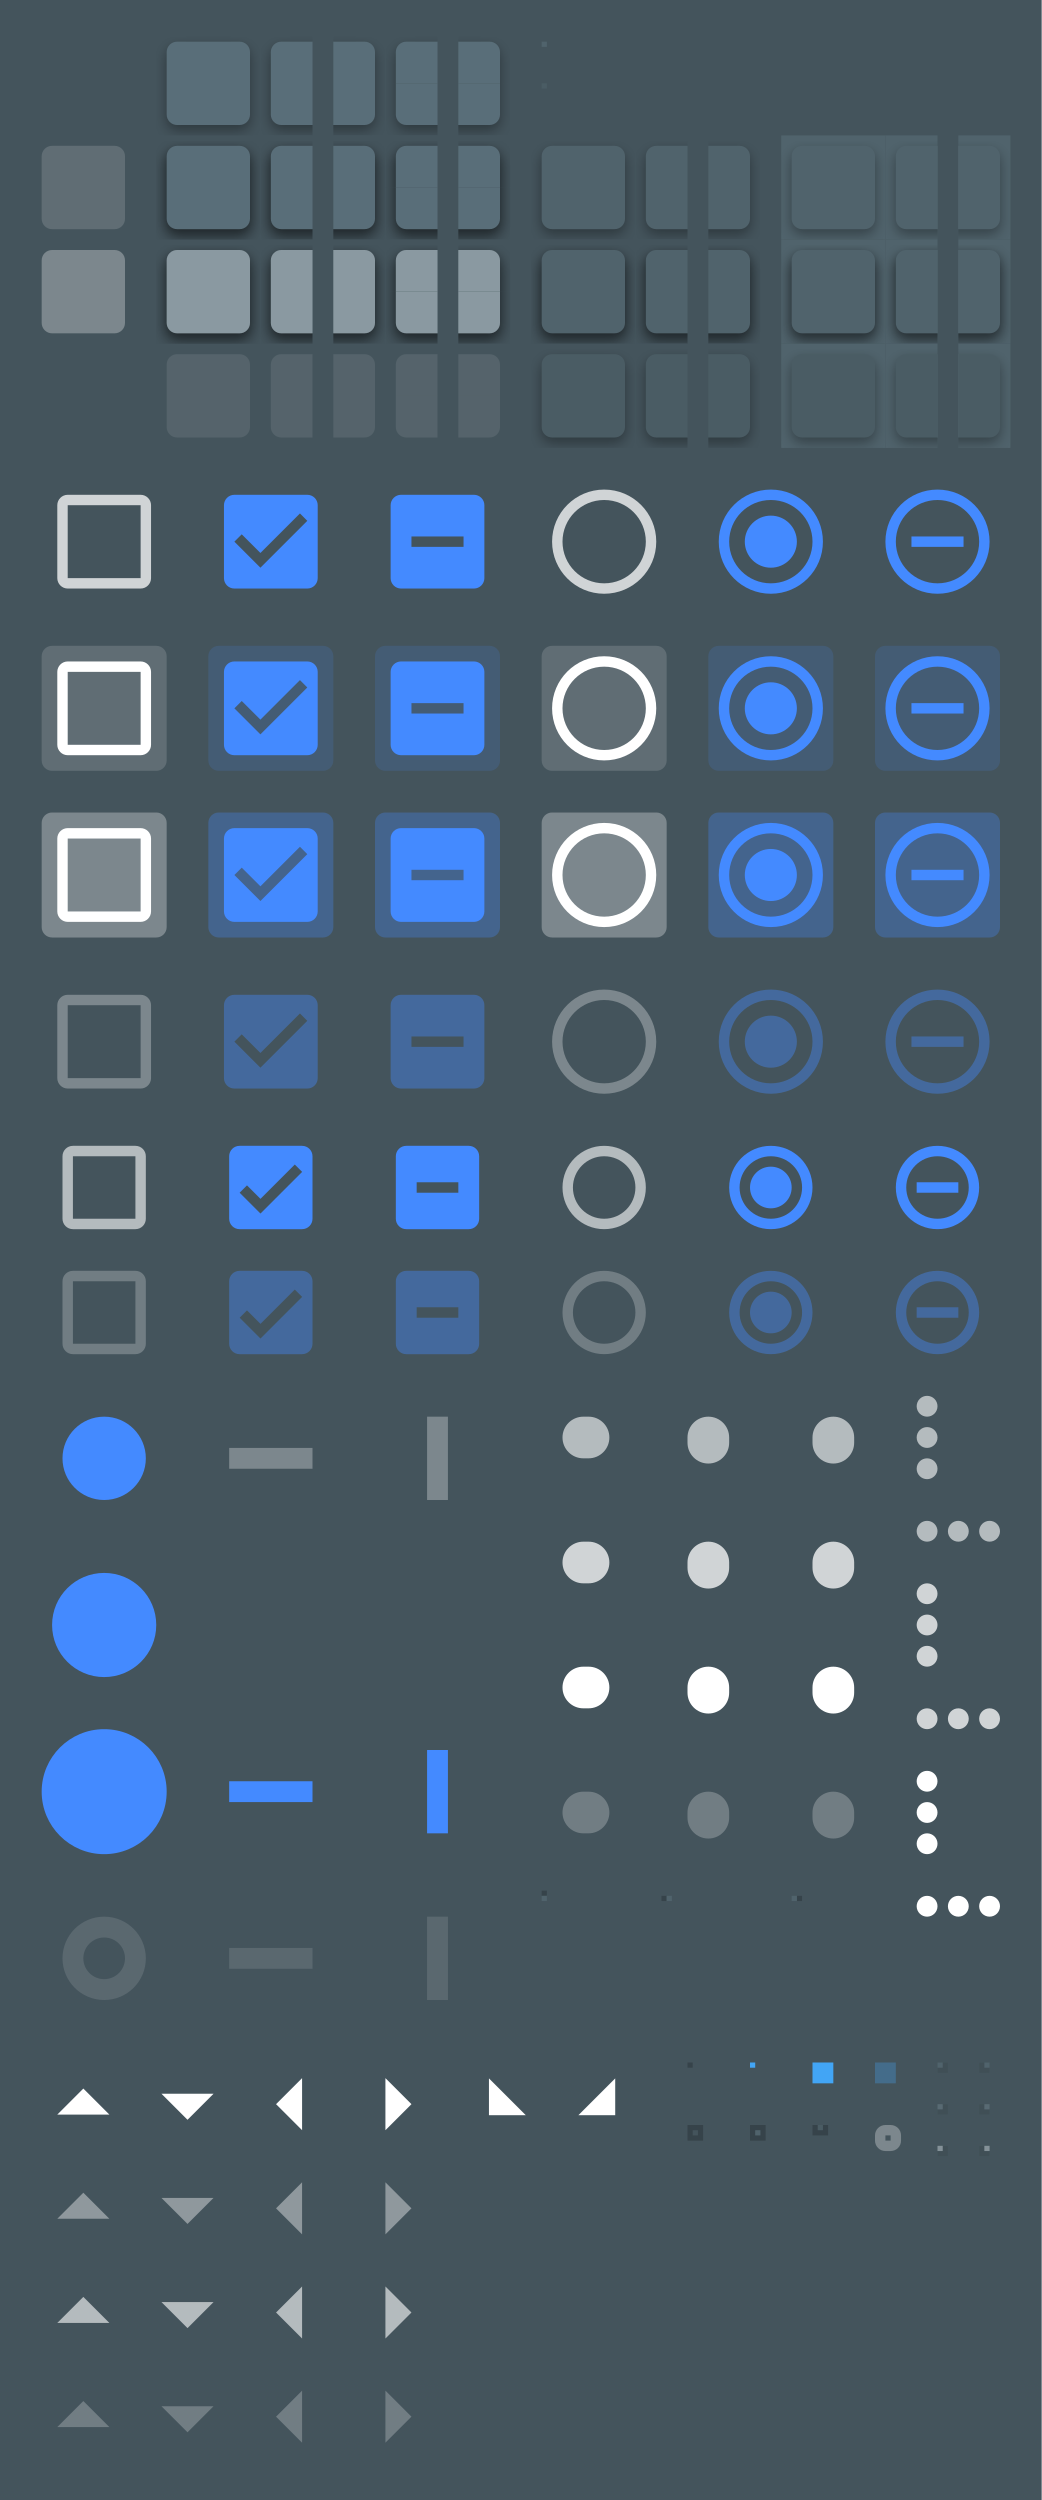
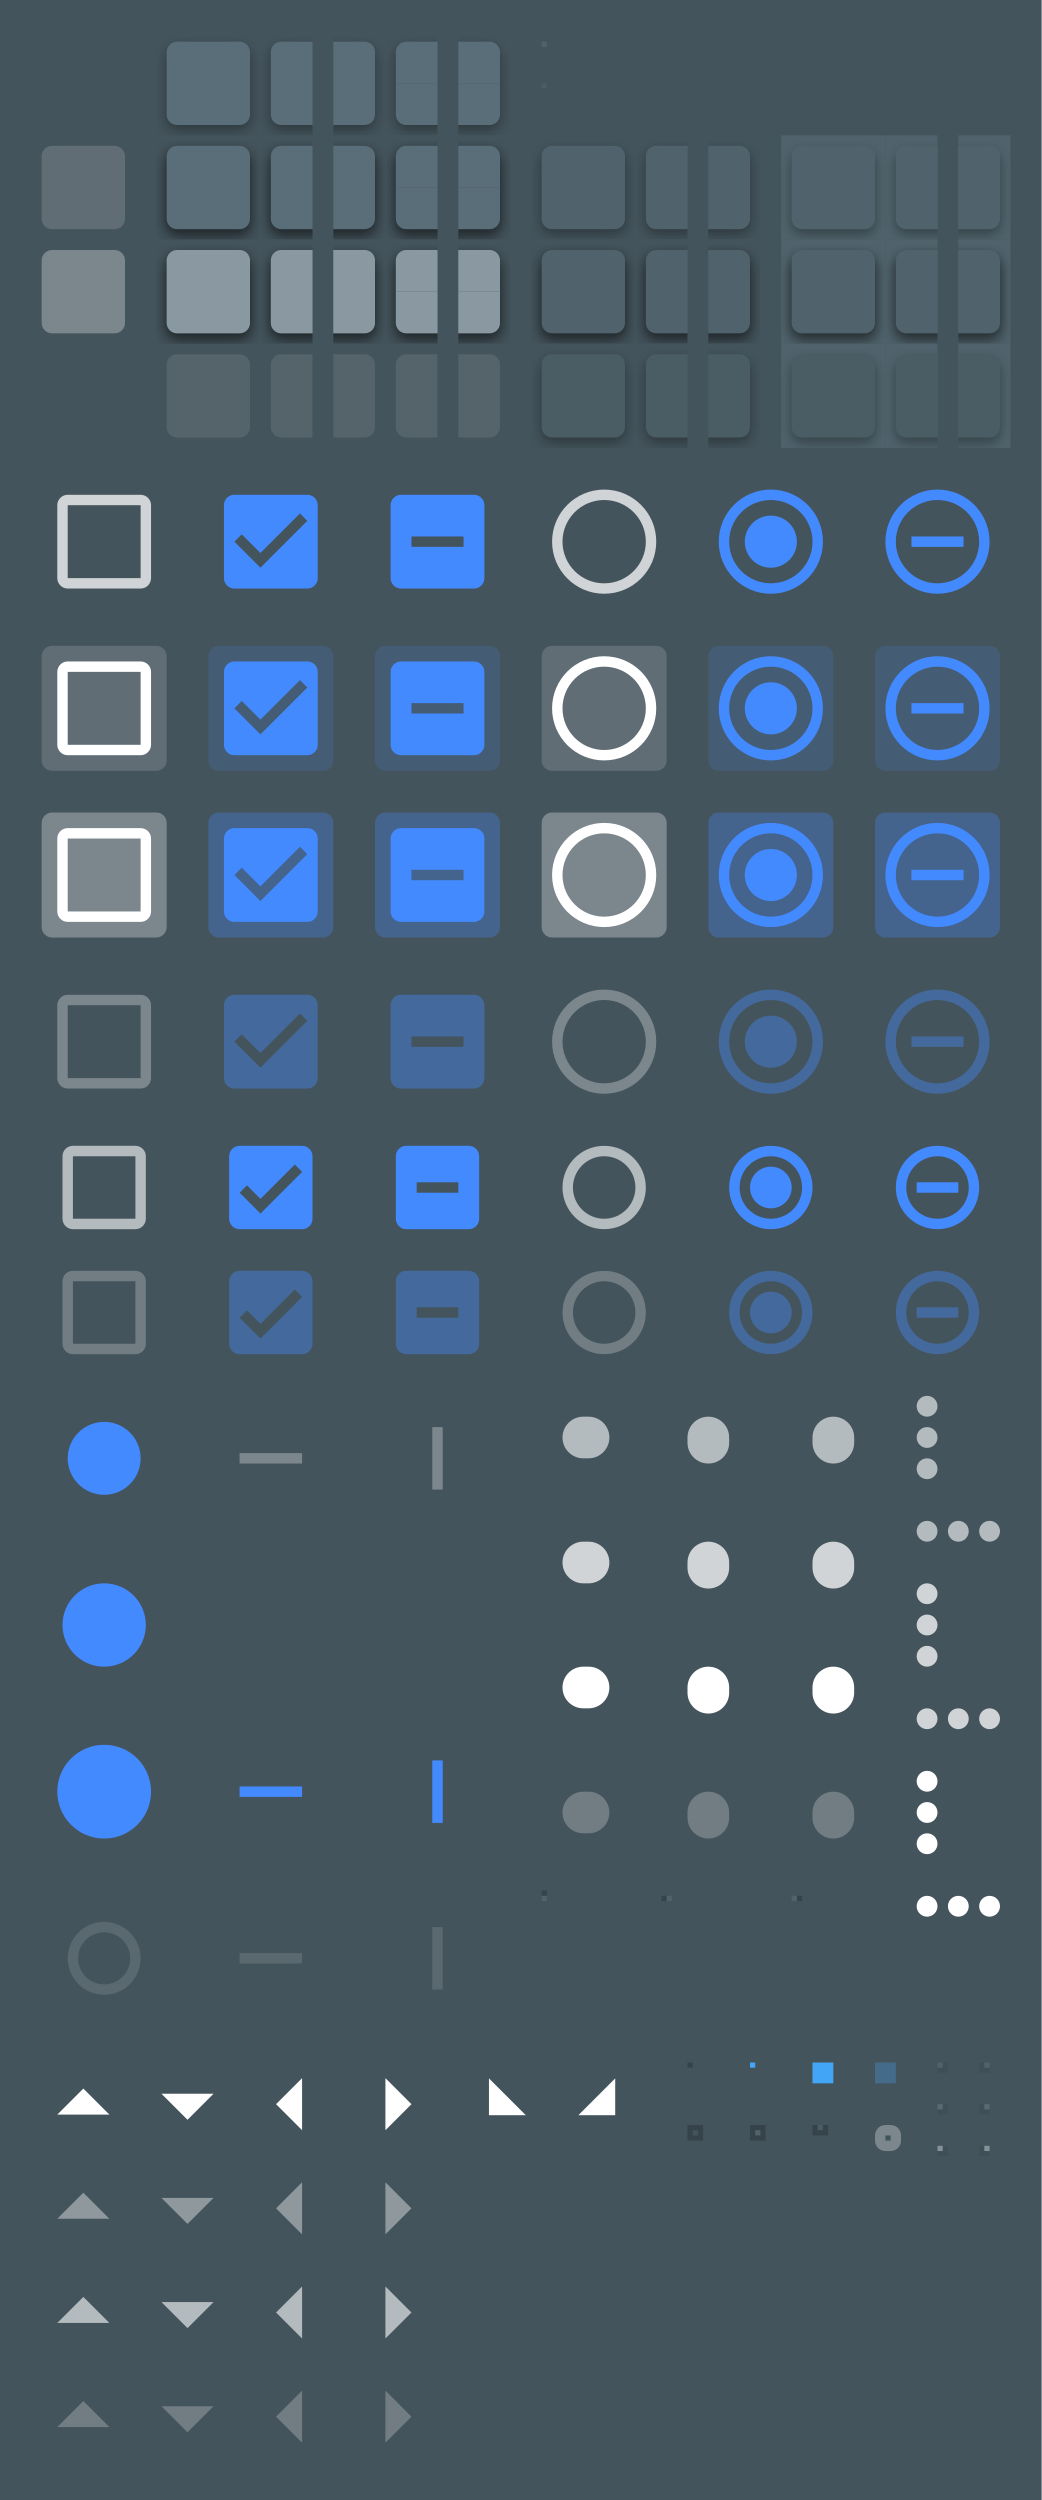
<svg xmlns="http://www.w3.org/2000/svg" xmlns:xlink="http://www.w3.org/1999/xlink" width="200" height="480" viewBox="0 0 200 480">
  <rect width="200" height="480" fill="url(#color-bg)" />
  <defs>
    <filter id="1" color-interpolation-filters="sRGB" x="0" y="0" width="1" height="1">
      <feFlood flood-color="#000000" flood-opacity="0.12" result="flood" />
      <feComposite operator="in" in="flood" in2="SourceGraphic" result="composite1" />
      <feGaussianBlur stdDeviation="1.5" in="composite1" result="blur" />
      <feOffset dx="0" dy="1" result="offset" />
      <feComposite in="SourceGraphic" in2="offset" result="fbSourceGraphic" />
      <feFlood flood-color="#000000" flood-opacity="0.24" in="fbSourceGraphic" result="flood" />
      <feComposite operator="in" in="flood" in2="fbSourceGraphic" result="composite1" />
      <feGaussianBlur stdDeviation="1" in="composite1" result="blur" />
      <feOffset dx="0" dy="1" result="offset" />
      <feComposite in="fbSourceGraphic" in2="offset" result="composite2" />
    </filter>
    <linearGradient id="color-fg">
      <stop stop-color="#FFFFFF" />
    </linearGradient>
    <linearGradient id="color-primary">
      <stop stop-color="#42A5F5" />
    </linearGradient>
    <linearGradient id="color-accent">
      <stop stop-color="#448aff" />
    </linearGradient>
    <linearGradient id="color-bg">
      <stop stop-color="#44545c" />
    </linearGradient>
    <linearGradient id="color-bg-lighter">
      <stop stop-color="#596e79" />
    </linearGradient>
    <linearGradient id="color-base">
      <stop stop-color="#50636c" />
    </linearGradient>
    <linearGradient id="color-base-alt">
      <stop stop-color="#4a5c64" />
    </linearGradient>
    <linearGradient id="color-border">
      <stop stop-color="#000000" stop-opacity="0.2" />
    </linearGradient>
    <rect id="1x1" width="1" height="1" />
    <rect id="2x2" width="2" height="2" />
    <rect id="4x4" width="4" height="4" />
    <rect id="16x16" width="16" height="16" opacity="0" />
    <rect id="17x17" width="17" height="17" opacity="0" />
    <rect id="24x24" width="24" height="24" opacity="0" />
    <clipPath id="left">
      <rect width="10" height="20" x="-2" y="-2" />
    </clipPath>
    <clipPath id="right">
      <rect width="10" height="20" x="8" y="-2" />
    </clipPath>
    <clipPath id="left-top">
      <rect width="10" height="10" x="-2" y="-2" />
    </clipPath>
    <clipPath id="left-bottom">
      <rect width="10" height="10" x="-2" y="8" />
    </clipPath>
    <clipPath id="right-top">
      <rect width="10" height="10" x="8" y="-2" />
    </clipPath>
    <clipPath id="right-bottom">
      <rect width="10" height="10" x="8" y="8" />
    </clipPath>
    <g id="base-box">
      <rect width="20" height="20" x="-2" y="-2" opacity="0" />
      <rect width="16" height="16" rx="2" ry="2" />
    </g>
    <use xlink:href="#base-box" id="base-flat-button" fill="url(#color-fg)" opacity="0" />
    <use xlink:href="#base-box" id="base-flat-button-hover" fill="url(#color-fg)" opacity="0.15" />
    <use xlink:href="#base-box" id="base-flat-button-active" fill="url(#color-fg)" opacity="0.3" />
    <use xlink:href="#base-box" id="base-flat-button-insensitive" fill="url(#color-fg)" opacity="0" />
    <use xlink:href="#base-box" id="base-button" fill="url(#color-bg-lighter)" filter="url(#1)" />
    <use xlink:href="#base-button" id="base-button-hover" filter="url(#1)" />
    <g id="base-button-active">
      <use xlink:href="#base-button-hover" />
      <use xlink:href="#base-flat-button-active" />
    </g>
    <use xlink:href="#base-flat-button-active" id="base-button-insensitive" opacity="0.3" />
    <use xlink:href="#1x1" id="base-entry-background" fill="url(#color-base)" />
    <use xlink:href="#1x1" id="base-entry-background-insensitive" fill="url(#color-base-alt)" />
    <use xlink:href="#base-box" id="base-entry-box" fill="url(#color-base)" filter="url(#1)" />
    <use xlink:href="#base-entry-box" id="base-entry-box-active" filter="url(#1)" />
    <use xlink:href="#base-box" id="base-entry-box-insensitive" fill="url(#color-base-alt)" filter="url(#1)" />
    <rect id="background-fill" width="20" height="20" x="-2" y="-2" fill="url(#color-bg)" />
    <g id="base-entry">
      <use xlink:href="#background-fill" />
      <use xlink:href="#base-entry-box" />
    </g>
    <g id="base-entry-active">
      <use xlink:href="#background-fill" />
      <use xlink:href="#base-entry-box-active" />
    </g>
    <g id="base-entry-insensitive">
      <use xlink:href="#background-fill" />
      <use xlink:href="#base-entry-box-insensitive" />
    </g>
    <rect id="notebook-background-fill" width="20" height="20" x="-2" y="-2" fill="url(#color-base)" />
    <g id="base-notebook-entry">
      <use xlink:href="#notebook-background-fill" />
      <use xlink:href="#base-entry-box" />
    </g>
    <g id="base-notebook-entry-active">
      <use xlink:href="#notebook-background-fill" />
      <use xlink:href="#base-entry-box-active" />
    </g>
    <g id="base-notebook-entry-insensitive">
      <use xlink:href="#notebook-background-fill" />
      <use xlink:href="#base-entry-box-insensitive" />
    </g>
    <use clip-path="url(#left)" xlink:href="#base-button" id="base-combo-rtl-button" />
    <use clip-path="url(#left)" xlink:href="#base-button-hover" id="base-combo-rtl-button-hover" />
    <use clip-path="url(#left)" xlink:href="#base-button-active" id="base-combo-rtl-button-active" />
    <use clip-path="url(#left)" xlink:href="#base-button-insensitive" id="base-combo-rtl-button-insensitive" />
    <use clip-path="url(#right)" xlink:href="#base-button" id="base-combo-ltr-button" />
    <use clip-path="url(#right)" xlink:href="#base-button-hover" id="base-combo-ltr-button-hover" />
    <use clip-path="url(#right)" xlink:href="#base-button-active" id="base-combo-ltr-button-active" />
    <use clip-path="url(#right)" xlink:href="#base-button-insensitive" id="base-combo-ltr-button-insensitive" />
    <use clip-path="url(#left-top)" xlink:href="#base-button" id="base-spin-rtl-up" />
    <use clip-path="url(#left-top)" xlink:href="#base-button-hover" id="base-spin-rtl-up-hover" />
    <use clip-path="url(#left-top)" xlink:href="#base-button-active" id="base-spin-rtl-up-active" />
    <use clip-path="url(#left-top)" xlink:href="#base-button-insensitive" id="base-spin-rtl-up-insensitive" />
    <use clip-path="url(#left-bottom)" xlink:href="#base-button" id="base-spin-rtl-down" />
    <use clip-path="url(#left-bottom)" xlink:href="#base-button-hover" id="base-spin-rtl-down-hover" />
    <use clip-path="url(#left-bottom)" xlink:href="#base-button-active" id="base-spin-rtl-down-active" />
    <use clip-path="url(#left-bottom)" xlink:href="#base-button-insensitive" id="base-spin-rtl-down-insensitive" />
    <use clip-path="url(#right-top)" xlink:href="#base-button" id="base-spin-ltr-up" />
    <use clip-path="url(#right-top)" xlink:href="#base-button-hover" id="base-spin-ltr-up-hover" />
    <use clip-path="url(#right-top)" xlink:href="#base-button-active" id="base-spin-ltr-up-active" />
    <use clip-path="url(#right-top)" xlink:href="#base-button-insensitive" id="base-spin-ltr-up-insensitive" />
    <use clip-path="url(#right-bottom)" xlink:href="#base-button" id="base-spin-ltr-down" />
    <use clip-path="url(#right-bottom)" xlink:href="#base-button-hover" id="base-spin-ltr-down-hover" />
    <use clip-path="url(#right-bottom)" xlink:href="#base-button-active" id="base-spin-ltr-down-active" />
    <use clip-path="url(#right-bottom)" xlink:href="#base-button-insensitive" id="base-spin-ltr-down-insensitive" />
    <use clip-path="url(#left)" xlink:href="#base-entry" id="base-combo-ltr-entry" />
    <use clip-path="url(#left)" xlink:href="#base-entry-active" id="base-combo-ltr-entry-active" />
    <use clip-path="url(#left)" xlink:href="#base-entry-insensitive" id="base-combo-ltr-entry-insensitive" />
    <use clip-path="url(#right)" xlink:href="#base-entry" id="base-combo-rtl-entry" />
    <use clip-path="url(#right)" xlink:href="#base-entry-active" id="base-combo-rtl-entry-active" />
    <use clip-path="url(#right)" xlink:href="#base-entry-insensitive" id="base-combo-rtl-entry-insensitive" />
    <use clip-path="url(#left)" xlink:href="#base-notebook-entry" id="base-notebook-combo-ltr-entry" />
    <use clip-path="url(#left)" xlink:href="#base-notebook-entry-active" id="base-notebook-combo-ltr-entry-active" />
    <use clip-path="url(#left)" xlink:href="#base-notebook-entry-insensitive" id="base-notebook-combo-ltr-entry-insensitive" />
    <use clip-path="url(#right)" xlink:href="#base-notebook-entry" id="base-notebook-combo-rtl-entry" />
    <use clip-path="url(#right)" xlink:href="#base-notebook-entry-active" id="base-notebook-combo-rtl-entry-active" />
    <use clip-path="url(#right)" xlink:href="#base-notebook-entry-insensitive" id="base-notebook-combo-rtl-entry-insensitive" />
    <path id="checkbox-unchecked-path" d="M19 5v14H5V5h14m0-2H5c-1.1 0-2 .9-2 2v14c0 1.1.9 2 2 2h14c1.1 0 2-.9 2-2V5c0-1.1-.9-2-2-2z" />
    <path id="checkbox-checked-path" d="M19 3H5c-1.11 0-2 .9-2 2v14c0 1.1.89 2 2 2h14c1.11 0 2-.9 2-2V5c0-1.1-.89-2-2-2zm-9 14l-5-5 1.41-1.41L10 14.17l7.59-7.59L19 8l-9 9z" />
    <path id="checkbox-mixed-path" d="M19 3H5c-1.1 0-2 .9-2 2v14c0 1.1.9 2 2 2h14c1.1 0 2-.9 2-2V5c0-1.1-.9-2-2-2zm-2 10H7v-2h10v2z" />
    <path id="radio-unchecked-path" d="M12 2C6.48 2 2 6.48 2 12s4.48 10 10 10 10-4.48 10-10S17.52 2 12 2zm0 18c-4.42 0-8-3.58-8-8s3.58-8 8-8 8 3.58 8 8-3.58 8-8 8z" />
    <path id="radio-checked-path" d="M12 7c-2.76 0-5 2.24-5 5s2.24 5 5 5 5-2.24 5-5-2.24-5-5-5zm0-5C6.48 2 2 6.48 2 12s4.48 10 10 10 10-4.48 10-10S17.52 2 12 2zm0 18c-4.42 0-8-3.58-8-8s3.58-8 8-8 8 3.58 8 8-3.58 8-8 8z" />
    <path id="radio-mixed-path" d="m12 2c-5.52 0-10 4.48-10 10s4.48 10 10 10 10-4.48 10-10-4.48-10-10-10zm0 2c4.42 0 8 3.58 8 8s-3.58 8-8 8-8-3.58-8-8 3.58-8 8-8zm-5 7v2h10v-2h-10z" />
    <path id="menu-checkbox-unchecked-path" d="m2 0a2 2 0 0 0 -2 2v12a2 2 0 0 0 2 2h12a2 2 0 0 0 2 -2v-12a2 2 0 0 0 -2 -2h-12zm0 2h12v12h-12v-12z" />
    <path id="menu-checkbox-checked-path" d="m2 0a2 2 0 0 0 -2 2v12a2 2 0 0 0 2 2h12a2 2 0 0 0 2 -2v-12a2 2 0 0 0 -2 -2h-12zm10.6 3.59l1.41 1.41-8 8-4-4 1.41-1.41 2.59 2.59 6.59-6.59z" />
    <path id="menu-checkbox-mixed-path" d="m2 0a2 2 0 0 0 -2 2v12a2 2 0 0 0 2 2h12a2 2 0 0 0 2 -2v-12a2 2 0 0 0 -2 -2h-12zm2 7h8v2h-8v-2z" />
    <path id="menu-radio-unchecked-path" d="m8 0a8 8 0 0 0 -8 8 8 8 0 0 0 8 8 8 8 0 0 0 8 -8 8 8 0 0 0 -8 -8zm0 2a6 6 0 0 1 6 6 6 6 0 0 1 -6 6 6 6 0 0 1 -6 -6 6 6 0 0 1 6 -6z" />
    <path id="menu-radio-checked-path" d="m8 0a8 8 0 0 0 -8 8 8 8 0 0 0 8 8 8 8 0 0 0 8 -8 8 8 0 0 0 -8 -8zm0 2a6 6 0 0 1 6 6 6 6 0 0 1 -6 6 6 6 0 0 1 -6 -6 6 6 0 0 1 6 -6zm0 2a4 4 0 0 0 -4 4 4 4 0 0 0 4 4 4 4 0 0 0 4 -4 4 4 0 0 0 -4 -4z" />
    <path id="menu-radio-mixed-path" d="m8 0a8 8 0 0 0 -8 8 8 8 0 0 0 8 8 8 8 0 0 0 8 -8 8 8 0 0 0 -8 -8zm0 2a6 6 0 0 1 6 6 6 6 0 0 1 -6 6 6 6 0 0 1 -6 -6 6 6 0 0 1 6 -6zm-4 5v2h8v-2h-8z" />
    <rect id="button-fill" width="24" height="24" rx="2" ry="2" />
    <g id="base-checkbox-unchecked" fill="url(#color-fg)" opacity="0.75">
      <use xlink:href="#button-fill" opacity="0" />
      <use xlink:href="#checkbox-unchecked-path" />
    </g>
    <g id="base-checkbox-unchecked-hover" fill="url(#color-fg)">
      <use xlink:href="#button-fill" opacity="0.15" />
      <use xlink:href="#checkbox-unchecked-path" />
    </g>
    <g id="base-checkbox-unchecked-active" fill="url(#color-fg)">
      <use xlink:href="#button-fill" opacity="0.3" />
      <use xlink:href="#checkbox-unchecked-path" />
    </g>
    <use xlink:href="#base-checkbox-unchecked" id="base-checkbox-unchecked-insensitive" opacity="0.4" />
    <g id="base-checkbox-checked" fill="url(#color-accent)">
      <use xlink:href="#button-fill" opacity="0" />
      <use xlink:href="#checkbox-checked-path" />
    </g>
    <g id="base-checkbox-checked-hover" fill="url(#color-accent)">
      <use xlink:href="#button-fill" opacity="0.15" />
      <use xlink:href="#checkbox-checked-path" />
    </g>
    <g id="base-checkbox-checked-active" fill="url(#color-accent)">
      <use xlink:href="#button-fill" opacity="0.3" />
      <use xlink:href="#checkbox-checked-path" />
    </g>
    <use xlink:href="#base-checkbox-checked" id="base-checkbox-checked-insensitive" opacity="0.4" />
    <g id="base-checkbox-mixed" fill="url(#color-accent)">
      <use xlink:href="#button-fill" opacity="0" />
      <use xlink:href="#checkbox-mixed-path" />
    </g>
    <g id="base-checkbox-mixed-hover" fill="url(#color-accent)">
      <use xlink:href="#button-fill" opacity="0.15" />
      <use xlink:href="#checkbox-mixed-path" />
    </g>
    <g id="base-checkbox-mixed-active" fill="url(#color-accent)">
      <use xlink:href="#button-fill" opacity="0.3" />
      <use xlink:href="#checkbox-mixed-path" />
    </g>
    <use xlink:href="#base-checkbox-mixed" id="base-checkbox-mixed-insensitive" opacity="0.4" />
    <g id="base-radio-unchecked" fill="url(#color-fg)" opacity="0.75">
      <use xlink:href="#button-fill" opacity="0" />
      <use xlink:href="#radio-unchecked-path" />
    </g>
    <g id="base-radio-unchecked-hover" fill="url(#color-fg)">
      <use xlink:href="#button-fill" opacity="0.15" />
      <use xlink:href="#radio-unchecked-path" />
    </g>
    <g id="base-radio-unchecked-active" fill="url(#color-fg)">
      <use xlink:href="#button-fill" opacity="0.3" />
      <use xlink:href="#radio-unchecked-path" />
    </g>
    <use xlink:href="#base-radio-unchecked" id="base-radio-unchecked-insensitive" opacity="0.4" />
    <g id="base-radio-checked" fill="url(#color-accent)">
      <use xlink:href="#button-fill" opacity="0" />
      <use xlink:href="#radio-checked-path" />
    </g>
    <g id="base-radio-checked-hover" fill="url(#color-accent)">
      <use xlink:href="#button-fill" opacity="0.15" />
      <use xlink:href="#radio-checked-path" />
    </g>
    <g id="base-radio-checked-active" fill="url(#color-accent)">
      <use xlink:href="#button-fill" opacity="0.3" />
      <use xlink:href="#radio-checked-path" />
    </g>
    <use xlink:href="#base-radio-checked" id="base-radio-checked-insensitive" opacity="0.4" />
    <g id="base-radio-mixed" fill="url(#color-accent)">
      <use xlink:href="#button-fill" opacity="0" />
      <use xlink:href="#radio-mixed-path" />
    </g>
    <g id="base-radio-mixed-hover" fill="url(#color-accent)">
      <use xlink:href="#button-fill" opacity="0.15" />
      <use xlink:href="#radio-mixed-path" />
    </g>
    <g id="base-radio-mixed-active" fill="url(#color-accent)">
      <use xlink:href="#button-fill" opacity="0.3" />
      <use xlink:href="#radio-mixed-path" />
    </g>
    <use xlink:href="#base-radio-mixed" id="base-radio-mixed-insensitive" opacity="0.4" />
    <g id="base-menu-checkbox-unchecked" fill="url(#color-fg)" opacity="0.6">
      <use xlink:href="#16x16" />
      <use xlink:href="#menu-checkbox-unchecked-path" />
    </g>
    <use xlink:href="#base-menu-checkbox-unchecked" id="base-menu-checkbox-unchecked-insensitive" opacity="0.4" />
    <g id="base-menu-checkbox-checked" fill="url(#color-accent)">
      <use xlink:href="#16x16" />
      <use xlink:href="#menu-checkbox-checked-path" />
    </g>
    <use xlink:href="#base-menu-checkbox-checked" id="base-menu-checkbox-checked-insensitive" opacity="0.4" />
    <g id="base-menu-checkbox-mixed" fill="url(#color-accent)">
      <use xlink:href="#16x16" />
      <use xlink:href="#menu-checkbox-mixed-path" />
    </g>
    <use xlink:href="#base-menu-checkbox-mixed" id="base-menu-checkbox-mixed-insensitive" opacity="0.4" />
    <g id="base-menu-radio-unchecked" fill="url(#color-fg)" opacity="0.6">
      <use xlink:href="#16x16" />
      <use xlink:href="#menu-radio-unchecked-path" />
    </g>
    <use xlink:href="#base-menu-radio-unchecked" id="base-menu-radio-unchecked-insensitive" opacity="0.4" />
    <g id="base-menu-radio-checked" fill="url(#color-accent)">
      <use xlink:href="#16x16" />
      <use xlink:href="#menu-radio-checked-path" />
    </g>
    <use xlink:href="#base-menu-radio-checked" id="base-menu-radio-checked-insensitive" opacity="0.4" />
    <g id="base-menu-radio-mixed" fill="url(#color-accent)">
      <use xlink:href="#16x16" />
      <use xlink:href="#menu-radio-mixed-path" />
    </g>
    <use xlink:href="#base-menu-radio-mixed" id="base-menu-radio-mixed-insensitive" opacity="0.4" />
-     <circle id="scale-slider-fill" cx="12" cy="12" r="8" />
-     <circle id="scale-slider-stroke" cx="12" cy="12" r="6" fill="none" stroke-width="4" />
-     <use xlink:href="#scale-slider-fill" id="base-scale-slider-fill" fill="url(#color-accent)" />
    <g id="base-scale-slider">
      <use xlink:href="#24x24" />
-       <use xlink:href="#base-scale-slider-fill" />
+       <circle cx="12" cy="12" r="7" fill="url(#color-accent)" />
    </g>
    <g id="base-scale-slider-hover">
      <use xlink:href="#24x24" />
-       <use xlink:href="#base-scale-slider-fill" transform="matrix(1.25,0,0,1.25,-3,-3)" />
+       <circle cx="12" cy="12" r="8" fill="url(#color-accent)" />
    </g>
    <g id="base-scale-slider-active">
      <use xlink:href="#24x24" />
-       <use xlink:href="#base-scale-slider-fill" transform="matrix(1.5,0,0,1.5,-6,-6)" />
+       <circle cx="12" cy="12" r="9" fill="url(#color-accent)" />
    </g>
    <g id="base-scale-slider-insensitive">
      <use xlink:href="#24x24" />
-       <use xlink:href="#scale-slider-fill" fill="url(#color-bg)" />
-       <use xlink:href="#scale-slider-stroke" stroke="url(#color-fg)" opacity="0.12" />
+       <circle cx="12" cy="12" r="7" fill="url(#color-bg)" />
+       <circle cx="12" cy="12" r="6" fill="none" stroke="url(#color-fg)" stroke-width="2" opacity="0.12" />
    </g>
    <g id="base-scale-trough">
      <use xlink:href="#24x24" />
-       <rect width="16" height="4" x="4" y="10" />
+       <rect width="12" height="2" x="6" y="11" />
    </g>
    <use xlink:href="#base-scale-trough" id="base-scale-horz-trough" fill="url(#color-fg)" opacity="0.3" />
    <use xlink:href="#base-scale-trough" id="base-scale-horz-trough-active" fill="url(#color-accent)" />
    <use xlink:href="#base-scale-horz-trough" id="base-scale-horz-trough-insensitive" opacity="0.4" />
    <use xlink:href="#base-scale-horz-trough" id="base-scale-vert-trough" transform="rotate(90,12,12)" />
    <use xlink:href="#base-scale-horz-trough-active" id="base-scale-vert-trough-active" transform="rotate(90,12,12)" />
    <use xlink:href="#base-scale-horz-trough-insensitive" id="base-scale-vert-trough-insensitive" transform="rotate(90,12,12)" />
    <g id="base-scrollbar-slider">
      <use xlink:href="#17x17" y="-1" />
      <rect width="9" height="8" x="4" y="4" rx="4" ry="4" />
    </g>
    <use xlink:href="#base-scrollbar-horz-slider-active" id="base-scrollbar-horz-slider" opacity="0.6" />
    <use xlink:href="#base-scrollbar-horz-slider-active" id="base-scrollbar-horz-slider-hover" opacity="0.75" />
    <use xlink:href="#base-scrollbar-slider" id="base-scrollbar-horz-slider-active" fill="url(#color-fg)" />
    <use xlink:href="#base-scrollbar-horz-slider" id="base-scrollbar-horz-slider-insensitive" opacity="0.4" />
    <g id="base-scrollbar-horz-trough">
      <use xlink:href="#base-border" y="-1" />
      <use xlink:href="#base-entry-background" />
    </g>
    <use xlink:href="#base-scrollbar-horz-slider" id="base-scrollbar-vert-ltr-slider" transform="rotate(-90,8.5,8.5)" />
    <use xlink:href="#base-scrollbar-horz-slider-hover" id="base-scrollbar-vert-ltr-slider-hover" transform="rotate(-90,8.5,8.5)" />
    <use xlink:href="#base-scrollbar-horz-slider-active" id="base-scrollbar-vert-ltr-slider-active" transform="rotate(-90,8.5,8.5)" />
    <use xlink:href="#base-scrollbar-horz-slider-insensitive" id="base-scrollbar-vert-ltr-slider-insensitive" transform="rotate(-90,8.5,8.5)" />
    <use xlink:href="#base-scrollbar-horz-trough" id="base-scrollbar-vert-ltr-trough" transform="rotate(-90,0.5,0.5)" />
    <use xlink:href="#base-scrollbar-horz-slider" id="base-scrollbar-vert-rtl-slider" transform="rotate(90,8,8)" />
    <use xlink:href="#base-scrollbar-horz-slider-hover" id="base-scrollbar-vert-rtl-slider-hover" transform="rotate(90,8,8)" />
    <use xlink:href="#base-scrollbar-horz-slider-active" id="base-scrollbar-vert-rtl-slider-active" transform="rotate(90,8,8)" />
    <use xlink:href="#base-scrollbar-horz-slider-insensitive" id="base-scrollbar-vert-rtl-slider-insensitive" transform="rotate(90,8,8)" />
    <use xlink:href="#base-scrollbar-horz-trough" id="base-scrollbar-vert-rtl-trough" transform="rotate(90,0.5,0.5)" />
    <circle id="dot-path" cx="2" cy="2" r="2" />
    <g id="base-handle">
      <use xlink:href="#dot-path" x="0" y="0" />
      <use xlink:href="#dot-path" x="6" y="0" />
      <use xlink:href="#dot-path" x="12" y="0" />
    </g>
    <use xlink:href="#base-handle-horz-active" id="base-handle-horz" opacity="0.6" />
    <use xlink:href="#base-handle-horz-active" id="base-handle-horz-hover" opacity="0.75" />
    <use xlink:href="#base-handle" id="base-handle-horz-active" fill="url(#color-fg)" />
    <use xlink:href="#base-handle-horz" id="base-handle-vert" transform="rotate(90,2,2)" />
    <use xlink:href="#base-handle-horz-hover" id="base-handle-vert-hover" transform="rotate(90,2,2)" />
    <use xlink:href="#base-handle-horz-active" id="base-handle-vert-active" transform="rotate(90,2,2)" />
    <path id="pan-path" d="M 13,6 8,11 3,6 Z" />
    <g id="base-pan">
      <use xlink:href="#16x16" />
      <use xlink:href="#pan-path" />
    </g>
    <use xlink:href="#base-pan" id="base-pan-down" fill="url(#color-fg)" />
    <use xlink:href="#base-pan-down" id="base-pan-down-insensitive" opacity="0.4" />
    <use xlink:href="#base-pan-down" id="base-pan-down-alt" opacity="0.6" />
    <use xlink:href="#base-pan-down-alt" id="base-pan-down-alt-insensitive" opacity="0.4" />
    <use xlink:href="#base-pan-down" id="base-pan-up" transform="rotate(180,8,8)" />
    <use xlink:href="#base-pan-down-insensitive" id="base-pan-up-insensitive" transform="rotate(180,8,8)" />
    <use xlink:href="#base-pan-down-alt" id="base-pan-up-alt" transform="rotate(180,8,8)" />
    <use xlink:href="#base-pan-down-alt-insensitive" id="base-pan-up-alt-insensitive" transform="rotate(180,8,8)" />
    <use xlink:href="#base-pan-down" id="base-pan-left" transform="rotate(90,8,8)" />
    <use xlink:href="#base-pan-down-insensitive" id="base-pan-left-insensitive" transform="rotate(90,8,8)" />
    <use xlink:href="#base-pan-down-alt" id="base-pan-left-alt" transform="rotate(90,8,8)" />
    <use xlink:href="#base-pan-down-alt-insensitive" id="base-pan-left-alt-insensitive" transform="rotate(90,8,8)" />
    <use xlink:href="#base-pan-down" id="base-pan-right" transform="rotate(-90,8,8)" />
    <use xlink:href="#base-pan-down-insensitive" id="base-pan-right-insensitive" transform="rotate(-90,8,8)" />
    <use xlink:href="#base-pan-down-alt" id="base-pan-right-alt" transform="rotate(-90,8,8)" />
    <use xlink:href="#base-pan-down-alt-insensitive" id="base-pan-right-alt-insensitive" transform="rotate(-90,8,8)" />
    <g id="base-pan-left-semi" fill="url(#color-fg)">
      <use xlink:href="#16x16" />
      <use xlink:href="#pan-path" transform="rotate(45,8,8)" />
    </g>
    <g id="base-pan-right-semi" fill="url(#color-fg)">
      <use xlink:href="#16x16" />
      <use xlink:href="#pan-path" transform="rotate(-45,8,8)" />
    </g>
    <use xlink:href="#1x1" id="base-border" fill="url(#color-border)" />
    <use xlink:href="#1x1" id="base-tab" fill="url(#color-primary)" />
    <use xlink:href="#4x4" id="base-progressbar-progress" fill="url(#color-primary)" />
    <g id="base-progressbar-trough">
      <use xlink:href="#4x4" fill="url(#color-bg)" />
      <use xlink:href="#base-progressbar-progress" opacity="0.3" />
    </g>
    <rect id="base-frame" x="0.5" y="0.5" width="2" height="2" fill="none" stroke="url(#color-border)" stroke-width="1" />
    <g id="base-frame-notebook">
      <rect width="3" height="3" fill="url(#color-border)" />
      <use xlink:href="#1x1" x="1" y="1" fill="url(#color-base)" />
    </g>
    <g id="base-frame-inline">
      <rect width="3" height="2" fill="url(#color-border)" />
      <use xlink:href="#1x1" x="1" fill="url(#color-base-alt)" />
    </g>
    <rect id="base-focus" x="1" y="1" width="3" height="3" rx="1" ry="1" fill="none" stroke="url(#color-fg)" stroke-width="2" opacity="0.3" />
    <g id="base-treeview-ltr-button">
      <use xlink:href="#2x2" fill="url(#color-base)" />
      <use xlink:href="#2x2" fill="url(#color-border)" />
      <use xlink:href="#1x1" fill="url(#color-base)" />
    </g>
    <g id="base-treeview-ltr-button-hover">
      <use xlink:href="#base-treeview-ltr-button" />
      <use xlink:href="#1x1" fill="url(#color-fg)" opacity="0.05" />
    </g>
    <g id="base-treeview-ltr-button-active">
      <use xlink:href="#base-treeview-ltr-button" />
      <use xlink:href="#1x1" fill="url(#color-fg)" opacity="0.3" />
    </g>
    <use xlink:href="#base-treeview-ltr-button" id="base-treeview-rtl-button" transform="scale(-1,1)" />
    <use xlink:href="#base-treeview-ltr-button-hover" id="base-treeview-rtl-button-hover" transform="scale(-1,1)" />
    <use xlink:href="#base-treeview-ltr-button-active" id="base-treeview-rtl-button-active" transform="scale(-1,1)" />
  </defs>
  <use x="8" y="8" xlink:href="#base-flat-button" id="flat-button" />
  <use x="8" y="28" xlink:href="#base-flat-button-hover" id="flat-button-hover" />
  <use x="8" y="48" xlink:href="#base-flat-button-active" id="flat-button-active" />
  <use x="8" y="68" xlink:href="#base-flat-button-insensitive" id="flat-button-insensitive" />
  <use x="32" y="8" xlink:href="#base-button" id="button" />
  <use x="32" y="28" xlink:href="#base-button-hover" id="button-hover" />
  <use x="32" y="48" xlink:href="#base-button-active" id="button-active" />
  <use x="32" y="68" xlink:href="#base-button-insensitive" id="button-insensitive" />
  <use x="52" y="8" xlink:href="#base-combo-rtl-button" id="combo-rtl-button" />
  <use x="52" y="28" xlink:href="#base-combo-rtl-button-hover" id="combo-rtl-button-hover" />
  <use x="52" y="48" xlink:href="#base-combo-rtl-button-active" id="combo-rtl-button-active" />
  <use x="52" y="68" xlink:href="#base-combo-rtl-button-insensitive" id="combo-rtl-button-insensitive" />
  <use x="56" y="8" xlink:href="#base-combo-ltr-button" id="combo-ltr-button" />
  <use x="56" y="28" xlink:href="#base-combo-ltr-button-hover" id="combo-ltr-button-hover" />
  <use x="56" y="48" xlink:href="#base-combo-ltr-button-active" id="combo-ltr-button-active" />
  <use x="56" y="68" xlink:href="#base-combo-ltr-button-insensitive" id="combo-ltr-button-insensitive" />
  <use x="76" y="8" xlink:href="#base-spin-rtl-up" id="spin-rtl-up" />
  <use x="76" y="28" xlink:href="#base-spin-rtl-up-hover" id="spin-rtl-up-hover" />
  <use x="76" y="48" xlink:href="#base-spin-rtl-up-active" id="spin-rtl-up-active" />
  <use x="76" y="68" xlink:href="#base-spin-rtl-up-insensitive" id="spin-rtl-up-insensitive" />
  <use x="76" y="8" xlink:href="#base-spin-rtl-down" id="spin-rtl-down" />
  <use x="76" y="28" xlink:href="#base-spin-rtl-down-hover" id="spin-rtl-down-hover" />
  <use x="76" y="48" xlink:href="#base-spin-rtl-down-active" id="spin-rtl-down-active" />
  <use x="76" y="68" xlink:href="#base-spin-rtl-down-insensitive" id="spin-rtl-down-insensitive" />
  <use x="80" y="8" xlink:href="#base-spin-ltr-up" id="spin-ltr-up" />
  <use x="80" y="28" xlink:href="#base-spin-ltr-up-hover" id="spin-ltr-up-hover" />
  <use x="80" y="48" xlink:href="#base-spin-ltr-up-active" id="spin-ltr-up-active" />
  <use x="80" y="68" xlink:href="#base-spin-ltr-up-insensitive" id="spin-ltr-up-insensitive" />
  <use x="80" y="8" xlink:href="#base-spin-ltr-down" id="spin-ltr-down" />
  <use x="80" y="28" xlink:href="#base-spin-ltr-down-hover" id="spin-ltr-down-hover" />
  <use x="80" y="48" xlink:href="#base-spin-ltr-down-active" id="spin-ltr-down-active" />
  <use x="80" y="68" xlink:href="#base-spin-ltr-down-insensitive" id="spin-ltr-down-insensitive" />
  <use x="104" y="8" xlink:href="#base-entry-background" id="entry-background" />
  <use x="104" y="16" xlink:href="#base-entry-background-insensitive" id="entry-background-insensitive" />
  <use x="104" y="28" xlink:href="#base-entry" id="entry" />
  <use x="104" y="48" xlink:href="#base-entry-active" id="entry-active" />
  <use x="104" y="68" xlink:href="#base-entry-insensitive" id="entry-insensitive" />
  <use x="124" y="28" xlink:href="#base-combo-ltr-entry" id="combo-ltr-entry" />
  <use x="124" y="48" xlink:href="#base-combo-ltr-entry-active" id="combo-ltr-entry-active" />
  <use x="124" y="68" xlink:href="#base-combo-ltr-entry-insensitive" id="combo-ltr-entry-insensitive" />
  <use x="128" y="28" xlink:href="#base-combo-rtl-entry" id="combo-rtl-entry" />
  <use x="128" y="48" xlink:href="#base-combo-rtl-entry-active" id="combo-rtl-entry-active" />
  <use x="128" y="68" xlink:href="#base-combo-rtl-entry-insensitive" id="combo-rtl-entry-insensitive" />
  <use x="152" y="28" xlink:href="#base-notebook-entry" id="notebook-entry" />
  <use x="152" y="48" xlink:href="#base-notebook-entry-active" id="notebook-entry-active" />
  <use x="152" y="68" xlink:href="#base-notebook-entry-insensitive" id="notebook-entry-insensitive" />
  <use x="172" y="28" xlink:href="#base-notebook-combo-ltr-entry" id="notebook-combo-ltr-entry" />
  <use x="172" y="48" xlink:href="#base-notebook-combo-ltr-entry-active" id="notebook-combo-ltr-entry-active" />
  <use x="172" y="68" xlink:href="#base-notebook-combo-ltr-entry-insensitive" id="notebook-combo-ltr-entry-insensitive" />
  <use x="176" y="28" xlink:href="#base-notebook-combo-rtl-entry" id="notebook-combo-rtl-entry" />
  <use x="176" y="48" xlink:href="#base-notebook-combo-rtl-entry-active" id="notebook-combo-rtl-entry-active" />
  <use x="176" y="68" xlink:href="#base-notebook-combo-rtl-entry-insensitive" id="notebook-combo-rtl-entry-insensitive" />
  <use x="8" y="92" xlink:href="#base-checkbox-unchecked" id="checkbox-unchecked" />
  <use x="8" y="124" xlink:href="#base-checkbox-unchecked-hover" id="checkbox-unchecked-hover" />
  <use x="8" y="156" xlink:href="#base-checkbox-unchecked-active" id="checkbox-unchecked-active" />
  <use x="8" y="188" xlink:href="#base-checkbox-unchecked-insensitive" id="checkbox-unchecked-insensitive" />
  <use x="40" y="92" xlink:href="#base-checkbox-checked" id="checkbox-checked" />
  <use x="40" y="124" xlink:href="#base-checkbox-checked-hover" id="checkbox-checked-hover" />
  <use x="40" y="156" xlink:href="#base-checkbox-checked-active" id="checkbox-checked-active" />
  <use x="40" y="188" xlink:href="#base-checkbox-checked-insensitive" id="checkbox-checked-insensitive" />
  <use x="72" y="92" xlink:href="#base-checkbox-mixed" id="checkbox-mixed" />
  <use x="72" y="124" xlink:href="#base-checkbox-mixed-hover" id="checkbox-mixed-hover" />
  <use x="72" y="156" xlink:href="#base-checkbox-mixed-active" id="checkbox-mixed-active" />
  <use x="72" y="188" xlink:href="#base-checkbox-mixed-insensitive" id="checkbox-mixed-insensitive" />
  <use x="104" y="92" xlink:href="#base-radio-unchecked" id="radio-unchecked" />
  <use x="104" y="124" xlink:href="#base-radio-unchecked-hover" id="radio-unchecked-hover" />
  <use x="104" y="156" xlink:href="#base-radio-unchecked-active" id="radio-unchecked-active" />
  <use x="104" y="188" xlink:href="#base-radio-unchecked-insensitive" id="radio-unchecked-insensitive" />
  <use x="136" y="92" xlink:href="#base-radio-checked" id="radio-checked" />
  <use x="136" y="124" xlink:href="#base-radio-checked-hover" id="radio-checked-hover" />
  <use x="136" y="156" xlink:href="#base-radio-checked-active" id="radio-checked-active" />
  <use x="136" y="188" xlink:href="#base-radio-checked-insensitive" id="radio-checked-insensitive" />
  <use x="168" y="92" xlink:href="#base-radio-mixed" id="radio-mixed" />
  <use x="168" y="124" xlink:href="#base-radio-mixed-hover" id="radio-mixed-hover" />
  <use x="168" y="156" xlink:href="#base-radio-mixed-active" id="radio-mixed-active" />
  <use x="168" y="188" xlink:href="#base-radio-mixed-insensitive" id="radio-mixed-insensitive" />
  <use x="12" y="220" xlink:href="#base-menu-checkbox-unchecked" id="menu-checkbox-unchecked" />
  <use x="12" y="244" xlink:href="#base-menu-checkbox-unchecked-insensitive" id="menu-checkbox-unchecked-insensitive" />
  <use x="44" y="220" xlink:href="#base-menu-checkbox-checked" id="menu-checkbox-checked" />
  <use x="44" y="244" xlink:href="#base-menu-checkbox-checked-insensitive" id="menu-checkbox-checked-insensitive" />
  <use x="76" y="220" xlink:href="#base-menu-checkbox-mixed" id="menu-checkbox-mixed" />
  <use x="76" y="244" xlink:href="#base-menu-checkbox-mixed-insensitive" id="menu-checkbox-mixed-insensitive" />
  <use x="108" y="220" xlink:href="#base-menu-radio-unchecked" id="menu-radio-unchecked" />
  <use x="108" y="244" xlink:href="#base-menu-radio-unchecked-insensitive" id="menu-radio-unchecked-insensitive" />
  <use x="140" y="220" xlink:href="#base-menu-radio-checked" id="menu-radio-checked" />
  <use x="140" y="244" xlink:href="#base-menu-radio-checked-insensitive" id="menu-radio-checked-insensitive" />
  <use x="172" y="220" xlink:href="#base-menu-radio-mixed" id="menu-radio-mixed" />
  <use x="172" y="244" xlink:href="#base-menu-radio-mixed-insensitive" id="menu-radio-mixed-insensitive" />
  <use x="8" y="268" xlink:href="#base-scale-slider" id="scale-slider" />
  <use x="8" y="300" xlink:href="#base-scale-slider-hover" id="scale-slider-hover" />
  <use x="8" y="332" xlink:href="#base-scale-slider-active" id="scale-slider-active" />
  <use x="8" y="364" xlink:href="#base-scale-slider-insensitive" id="scale-slider-insensitive" />
  <use x="40" y="268" xlink:href="#base-scale-horz-trough" id="scale-horz-trough" />
  <use x="40" y="332" xlink:href="#base-scale-horz-trough-active" id="scale-horz-trough-active" />
  <use x="40" y="364" xlink:href="#base-scale-horz-trough-insensitive" id="scale-horz-trough-insensitive" />
  <use x="72" y="268" xlink:href="#base-scale-vert-trough" id="scale-vert-trough" />
  <use x="72" y="332" xlink:href="#base-scale-vert-trough-active" id="scale-vert-trough-active" />
  <use x="72" y="364" xlink:href="#base-scale-vert-trough-insensitive" id="scale-vert-trough-insensitive" />
  <use x="104" y="268" xlink:href="#base-scrollbar-horz-slider" id="scrollbar-horz-slider" />
  <use x="104" y="292" xlink:href="#base-scrollbar-horz-slider-hover" id="scrollbar-horz-slider-hover" />
  <use x="104" y="316" xlink:href="#base-scrollbar-horz-slider-active" id="scrollbar-horz-slider-active" />
  <use x="104" y="340" xlink:href="#base-scrollbar-horz-slider-insensitive" id="scrollbar-horz-slider-insensitive" />
  <use x="104" y="364" xlink:href="#base-scrollbar-horz-trough" id="scrollbar-horz-trough" />
  <use x="128" y="268" xlink:href="#base-scrollbar-vert-ltr-slider" id="scrollbar-vert-ltr-slider" />
  <use x="128" y="292" xlink:href="#base-scrollbar-vert-ltr-slider-hover" id="scrollbar-vert-ltr-slider-hover" />
  <use x="128" y="316" xlink:href="#base-scrollbar-vert-ltr-slider-active" id="scrollbar-vert-ltr-slider-active" />
  <use x="128" y="340" xlink:href="#base-scrollbar-vert-ltr-slider-insensitive" id="scrollbar-vert-ltr-slider-insensitive" />
  <use x="128" y="364" xlink:href="#base-scrollbar-vert-ltr-trough" id="scrollbar-vert-ltr-trough" />
  <use x="152" y="268" xlink:href="#base-scrollbar-vert-rtl-slider" id="scrollbar-vert-rtl-slider" />
  <use x="152" y="292" xlink:href="#base-scrollbar-vert-rtl-slider-hover" id="scrollbar-vert-rtl-slider-hover" />
  <use x="152" y="316" xlink:href="#base-scrollbar-vert-rtl-slider-active" id="scrollbar-vert-rtl-slider-active" />
  <use x="152" y="340" xlink:href="#base-scrollbar-vert-rtl-slider-insensitive" id="scrollbar-vert-rtl-slider-insensitive" />
  <use x="152" y="364" xlink:href="#base-scrollbar-vert-rtl-trough" id="scrollbar-vert-rtl-trough" />
  <use x="176" y="292" xlink:href="#base-handle-horz" id="handle-horz" />
  <use x="176" y="328" xlink:href="#base-handle-horz-hover" id="handle-horz-hover" />
  <use x="176" y="364" xlink:href="#base-handle-horz-active" id="handle-horz-active" />
  <use x="176" y="268" xlink:href="#base-handle-vert" id="handle-vert" />
  <use x="176" y="304" xlink:href="#base-handle-vert-hover" id="handle-vert-hover" />
  <use x="176" y="340" xlink:href="#base-handle-vert-active" id="handle-vert-active" />
  <use x="8" y="396" xlink:href="#base-pan-up" id="pan-up" />
  <use x="8" y="416" xlink:href="#base-pan-up-insensitive" id="pan-up-insensitive" />
  <use x="8" y="436" xlink:href="#base-pan-up-alt" id="pan-up-alt" />
  <use x="8" y="456" xlink:href="#base-pan-up-alt-insensitive" id="pan-up-alt-insensitive" />
  <use x="28" y="396" xlink:href="#base-pan-down" id="pan-down" />
  <use x="28" y="416" xlink:href="#base-pan-down-insensitive" id="pan-down-insensitive" />
  <use x="28" y="436" xlink:href="#base-pan-down-alt" id="pan-down-alt" />
  <use x="28" y="456" xlink:href="#base-pan-down-alt-insensitive" id="pan-down-alt-insensitive" />
  <use x="48" y="396" xlink:href="#base-pan-left" id="pan-left" />
  <use x="48" y="416" xlink:href="#base-pan-left-insensitive" id="pan-left-insensitive" />
  <use x="48" y="436" xlink:href="#base-pan-left-alt" id="pan-left-alt" />
  <use x="48" y="456" xlink:href="#base-pan-left-alt-insensitive" id="pan-left-alt-insensitive" />
  <use x="68" y="396" xlink:href="#base-pan-right" id="pan-right" />
  <use x="68" y="416" xlink:href="#base-pan-right-insensitive" id="pan-right-insensitive" />
  <use x="68" y="436" xlink:href="#base-pan-right-alt" id="pan-right-alt" />
  <use x="68" y="456" xlink:href="#base-pan-right-alt-insensitive" id="pan-right-alt-insensitive" />
  <use x="88" y="396" xlink:href="#base-pan-left-semi" id="pan-left-semi" />
  <use x="108" y="396" xlink:href="#base-pan-right-semi" id="pan-right-semi" />
  <use x="132" y="396" xlink:href="#base-border" id="border" />
  <use x="144" y="396" xlink:href="#base-tab" id="tab" />
  <use x="156" y="396" xlink:href="#base-progressbar-progress" id="progressbar-progress" />
  <use x="168" y="396" xlink:href="#base-progressbar-trough" id="progressbar-trough" />
  <use x="132" y="408" xlink:href="#base-frame" id="frame" />
  <use x="144" y="408" xlink:href="#base-frame-notebook" id="frame-notebook" />
  <use x="156" y="408" xlink:href="#base-frame-inline" id="frame-inline" />
  <use x="168" y="408" xlink:href="#base-focus" id="focus" />
  <use x="180" y="396" xlink:href="#base-treeview-ltr-button" id="treeview-ltr-button" />
  <use x="180" y="404" xlink:href="#base-treeview-ltr-button-hover" id="treeview-ltr-button-hover" />
  <use x="180" y="412" xlink:href="#base-treeview-ltr-button-active" id="treeview-ltr-button-active" />
  <use x="190" y="396" xlink:href="#base-treeview-rtl-button" id="treeview-rtl-button" />
  <use x="190" y="404" xlink:href="#base-treeview-rtl-button-hover" id="treeview-rtl-button-hover" />
  <use x="190" y="412" xlink:href="#base-treeview-rtl-button-active" id="treeview-rtl-button-active" />
</svg>
